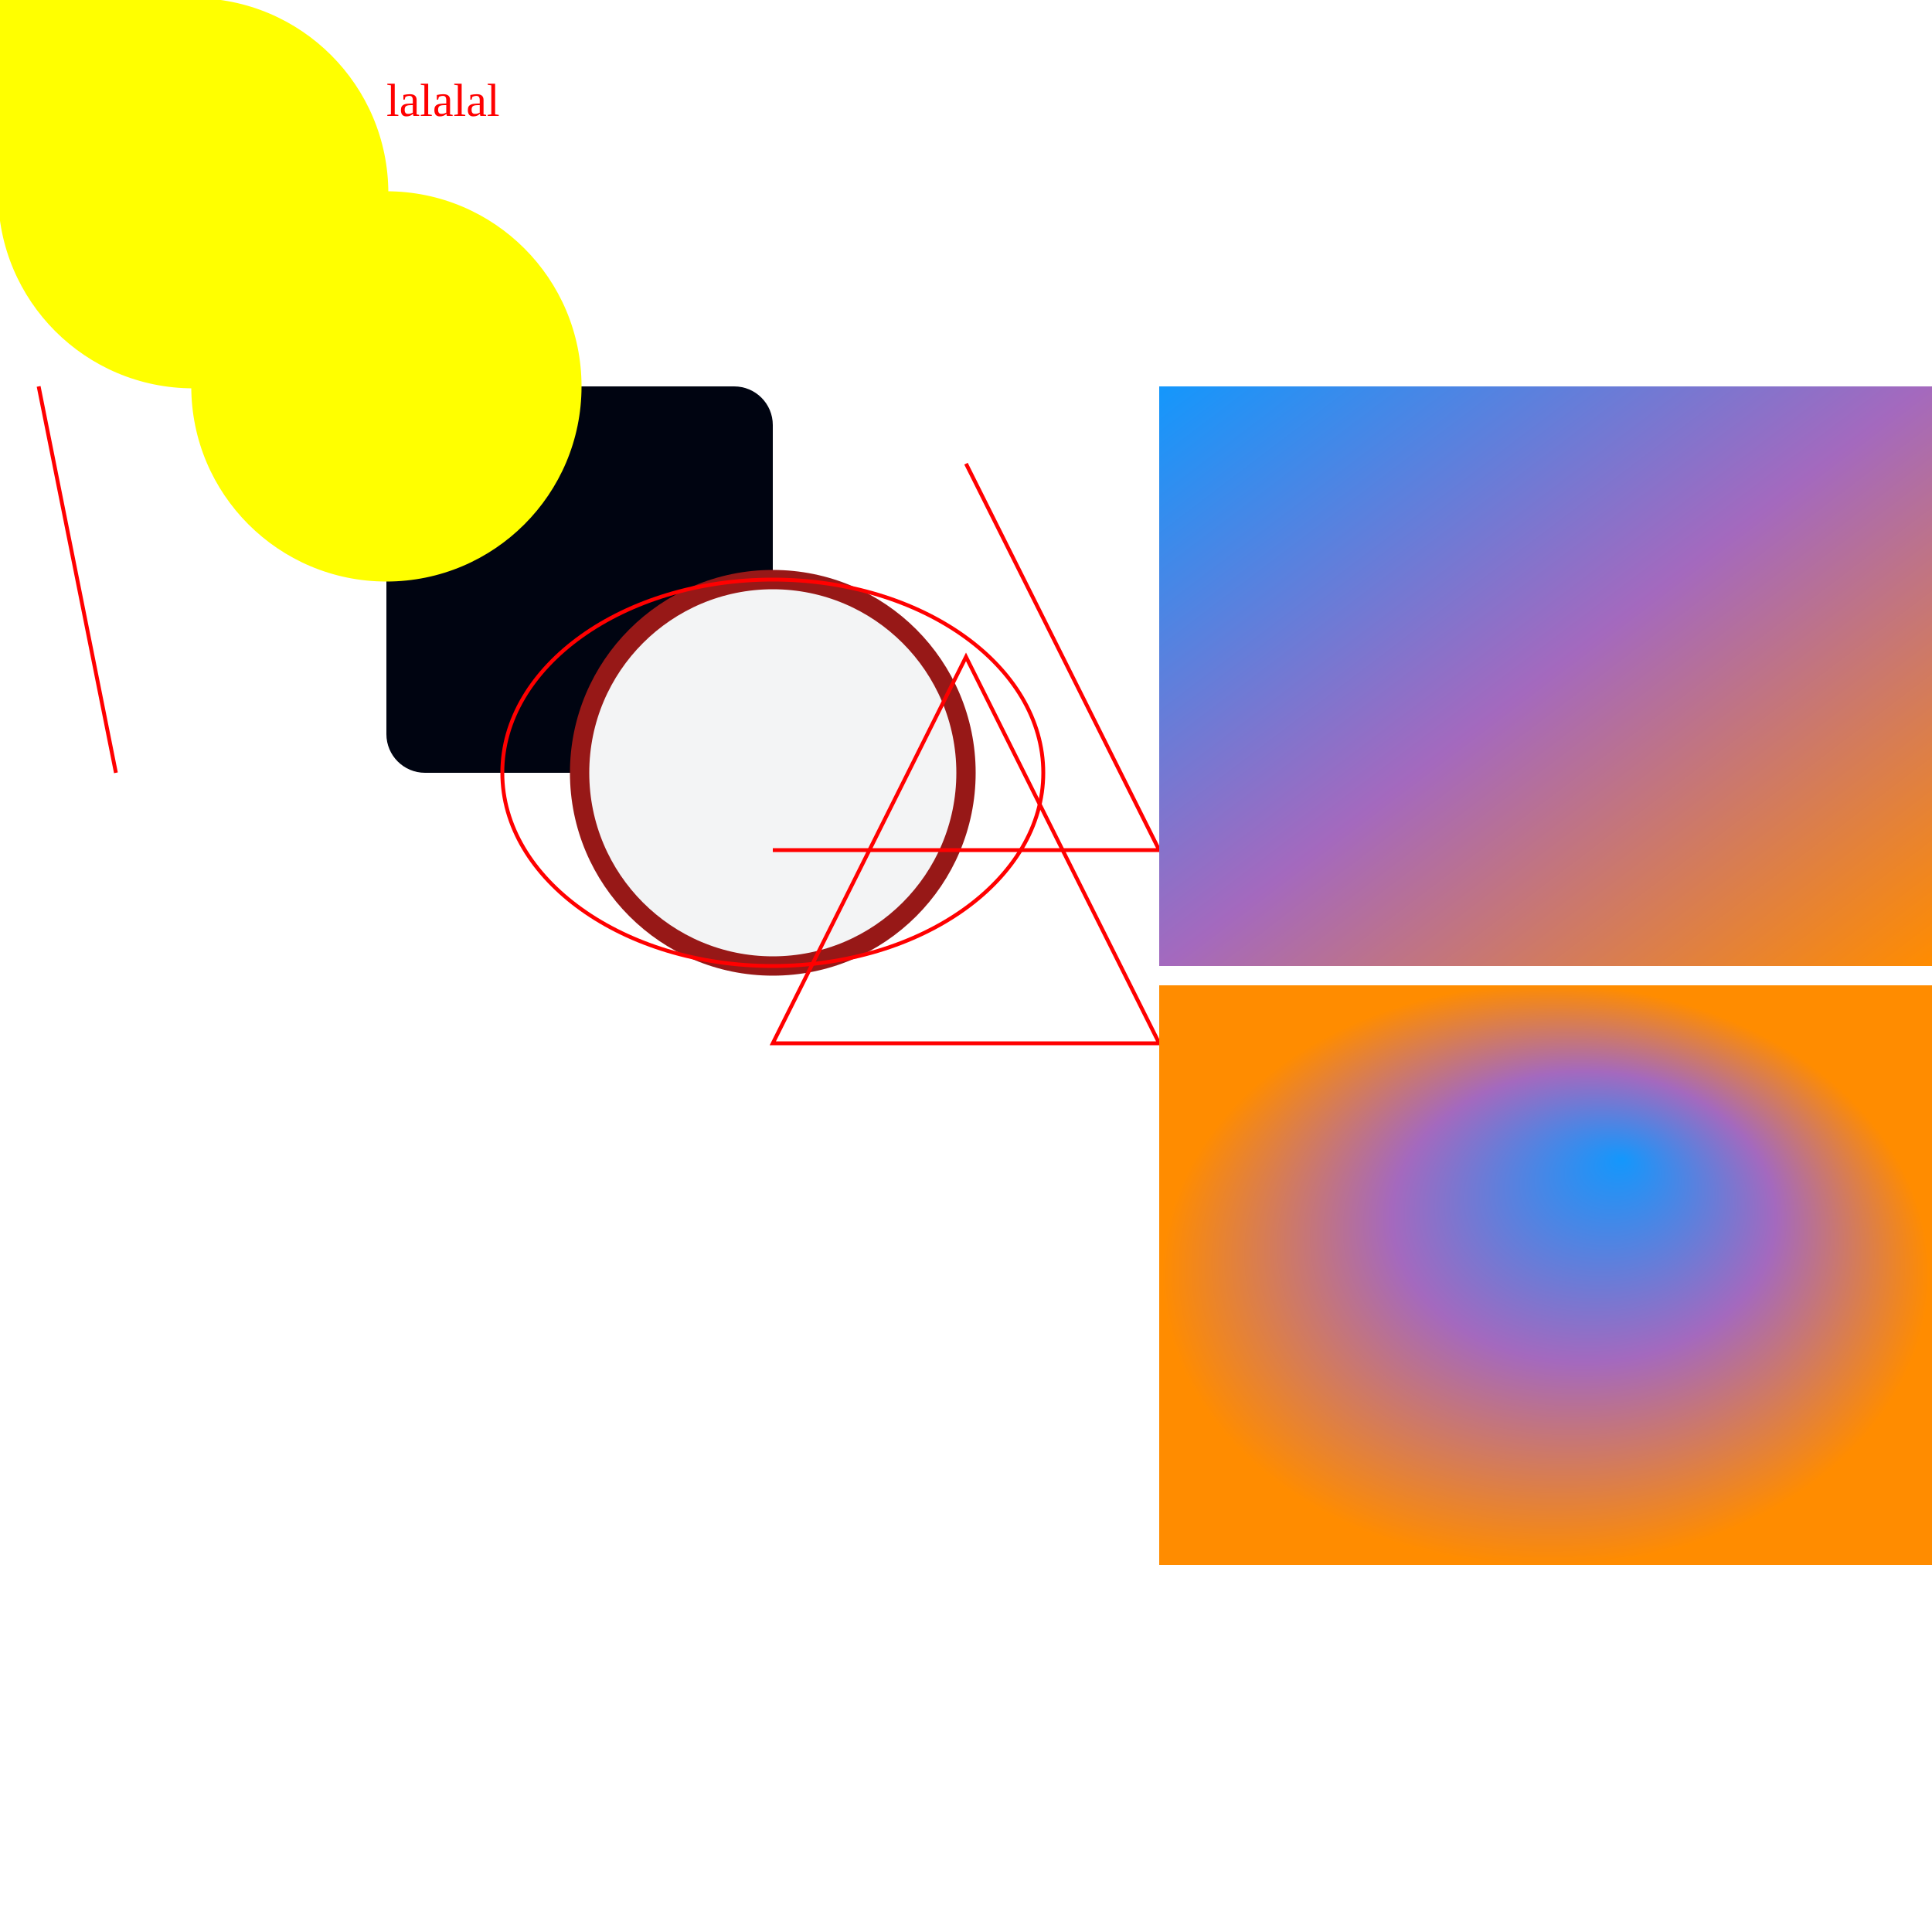
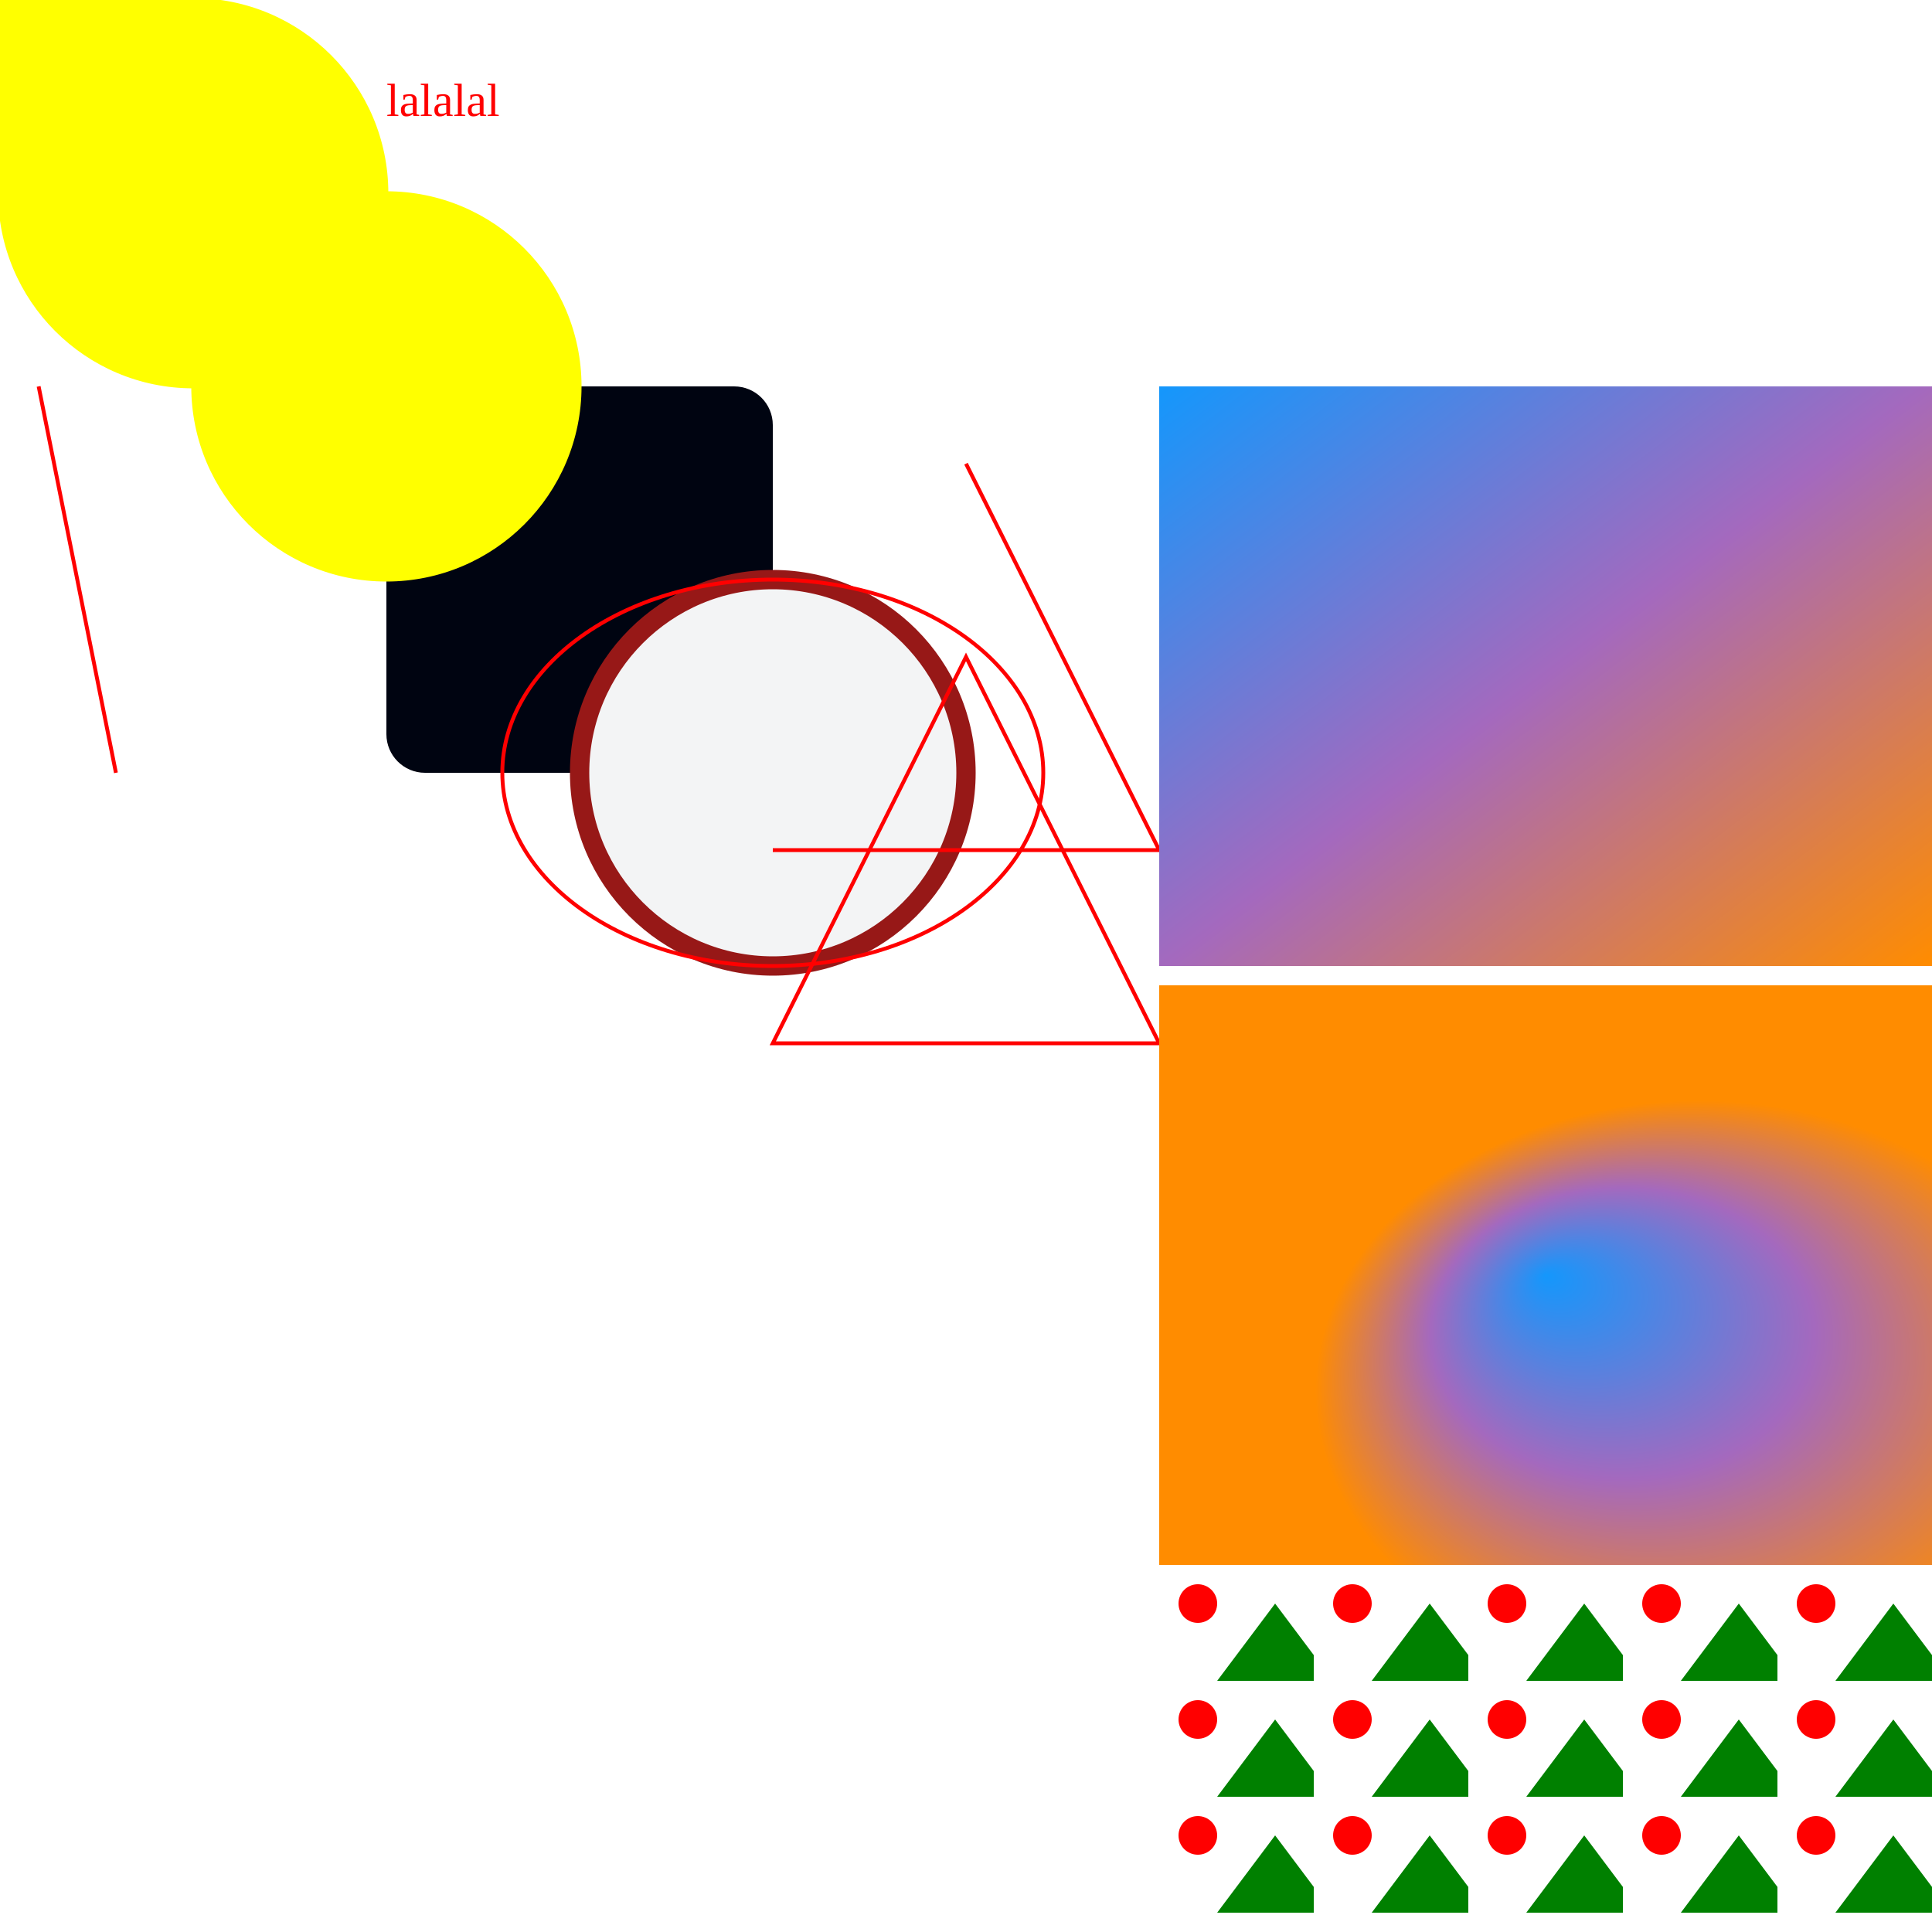
- <svg xmlns="http://www.w3.org/2000/svg" xmlns:xlink="http://www.w3.org/1999/xlink" width="500" height="500" style="background-color: blue">
+ <svg xmlns="http://www.w3.org/2000/svg" xmlns:xlink="http://www.w3.org/1999/xlink" width="500" height="500" style="background-color: #f8f8f8">
  <rect x="0" y="0" width="100" height="100" rx="10" ry="10" fill="#000411" transform="rotate(0) translate(100,100)" />
  <circle cx="200" cy="200" r="50" fill="#f3f4f5" stroke="#971817" stroke-width="5" />
  <ellipse cx="200" cy="200" rx="70" ry="50" stroke="red" fill="none" />
  <line x1="10" y1="100" x2="30" y2="200" stroke="red" />
  <polyline points="             250 120             300 220             200 220         " stroke="red" fill="none" />
  <polygon points="             250 170             300 270             200 270         " stroke="red" fill="none">

    </polygon>
  <text x="100" dy="30" style="fill: red;">lalalal</text>
  <defs>
    <g id="dingyifenzu">
      <circle cx="0" cy="0" r="50" />
    </g>
  </defs>
  <use xlink:href="#dingyifenzu" stroke="yellow" fill="yellow" />
  <use xlink:href="#dingyifenzu" x="50" y="50" stroke="yellow" fill="yellow" />
  <use xlink:href="#dingyifenzu" x="100" y="100" stroke="yellow" fill="yellow" />
  <defs>
    <linearGradient id="grad1" gradientUnits="objectBoundingBox" x1="0" y1="0" x2="1" y2="1">
      <stop offset="0" stop-color="#1497FC" />
      <stop offset="0.5" stop-color="#A469BE" />
      <stop offset="1" stop-color="#FF8C00" />
    </linearGradient>
  </defs>
  <rect width="200" height="150" fill="url(#grad1)" x="300" y="100" />
  <defs>
-     <radialGradient id="grad2" cx="0.5" cy="0.5" r="0.5" fx="0.6" fy="0.3">
+     <radialGradient id="grad2" cx="0.7" cy="0.7" r="0.5" fx="0.5" fy="0.5">
      <stop offset="0" stop-color="rgb(20,151,252)" />
      <stop offset="0.5" stop-color="rgb(164,105,190)" />
      <stop offset="1" stop-color="rgb(255,140,0)" />
    </radialGradient>
  </defs>
  <rect width="200" height="150" x="300" y="255" fill="url(#grad2)" />
+   <defs>
+     <pattern id="pattern1" x="0" y="0" width="0.2" height="0.2">
+       <circle cx="10" cy="10" r="5" fill="red" />
+       <polygon points="30 10 60 50 0 50" fill="green" />
+     </pattern>
+   </defs>
+   <rect width="200" height="150" x="300" y="405" fill="url(#pattern1)" />
</svg>
